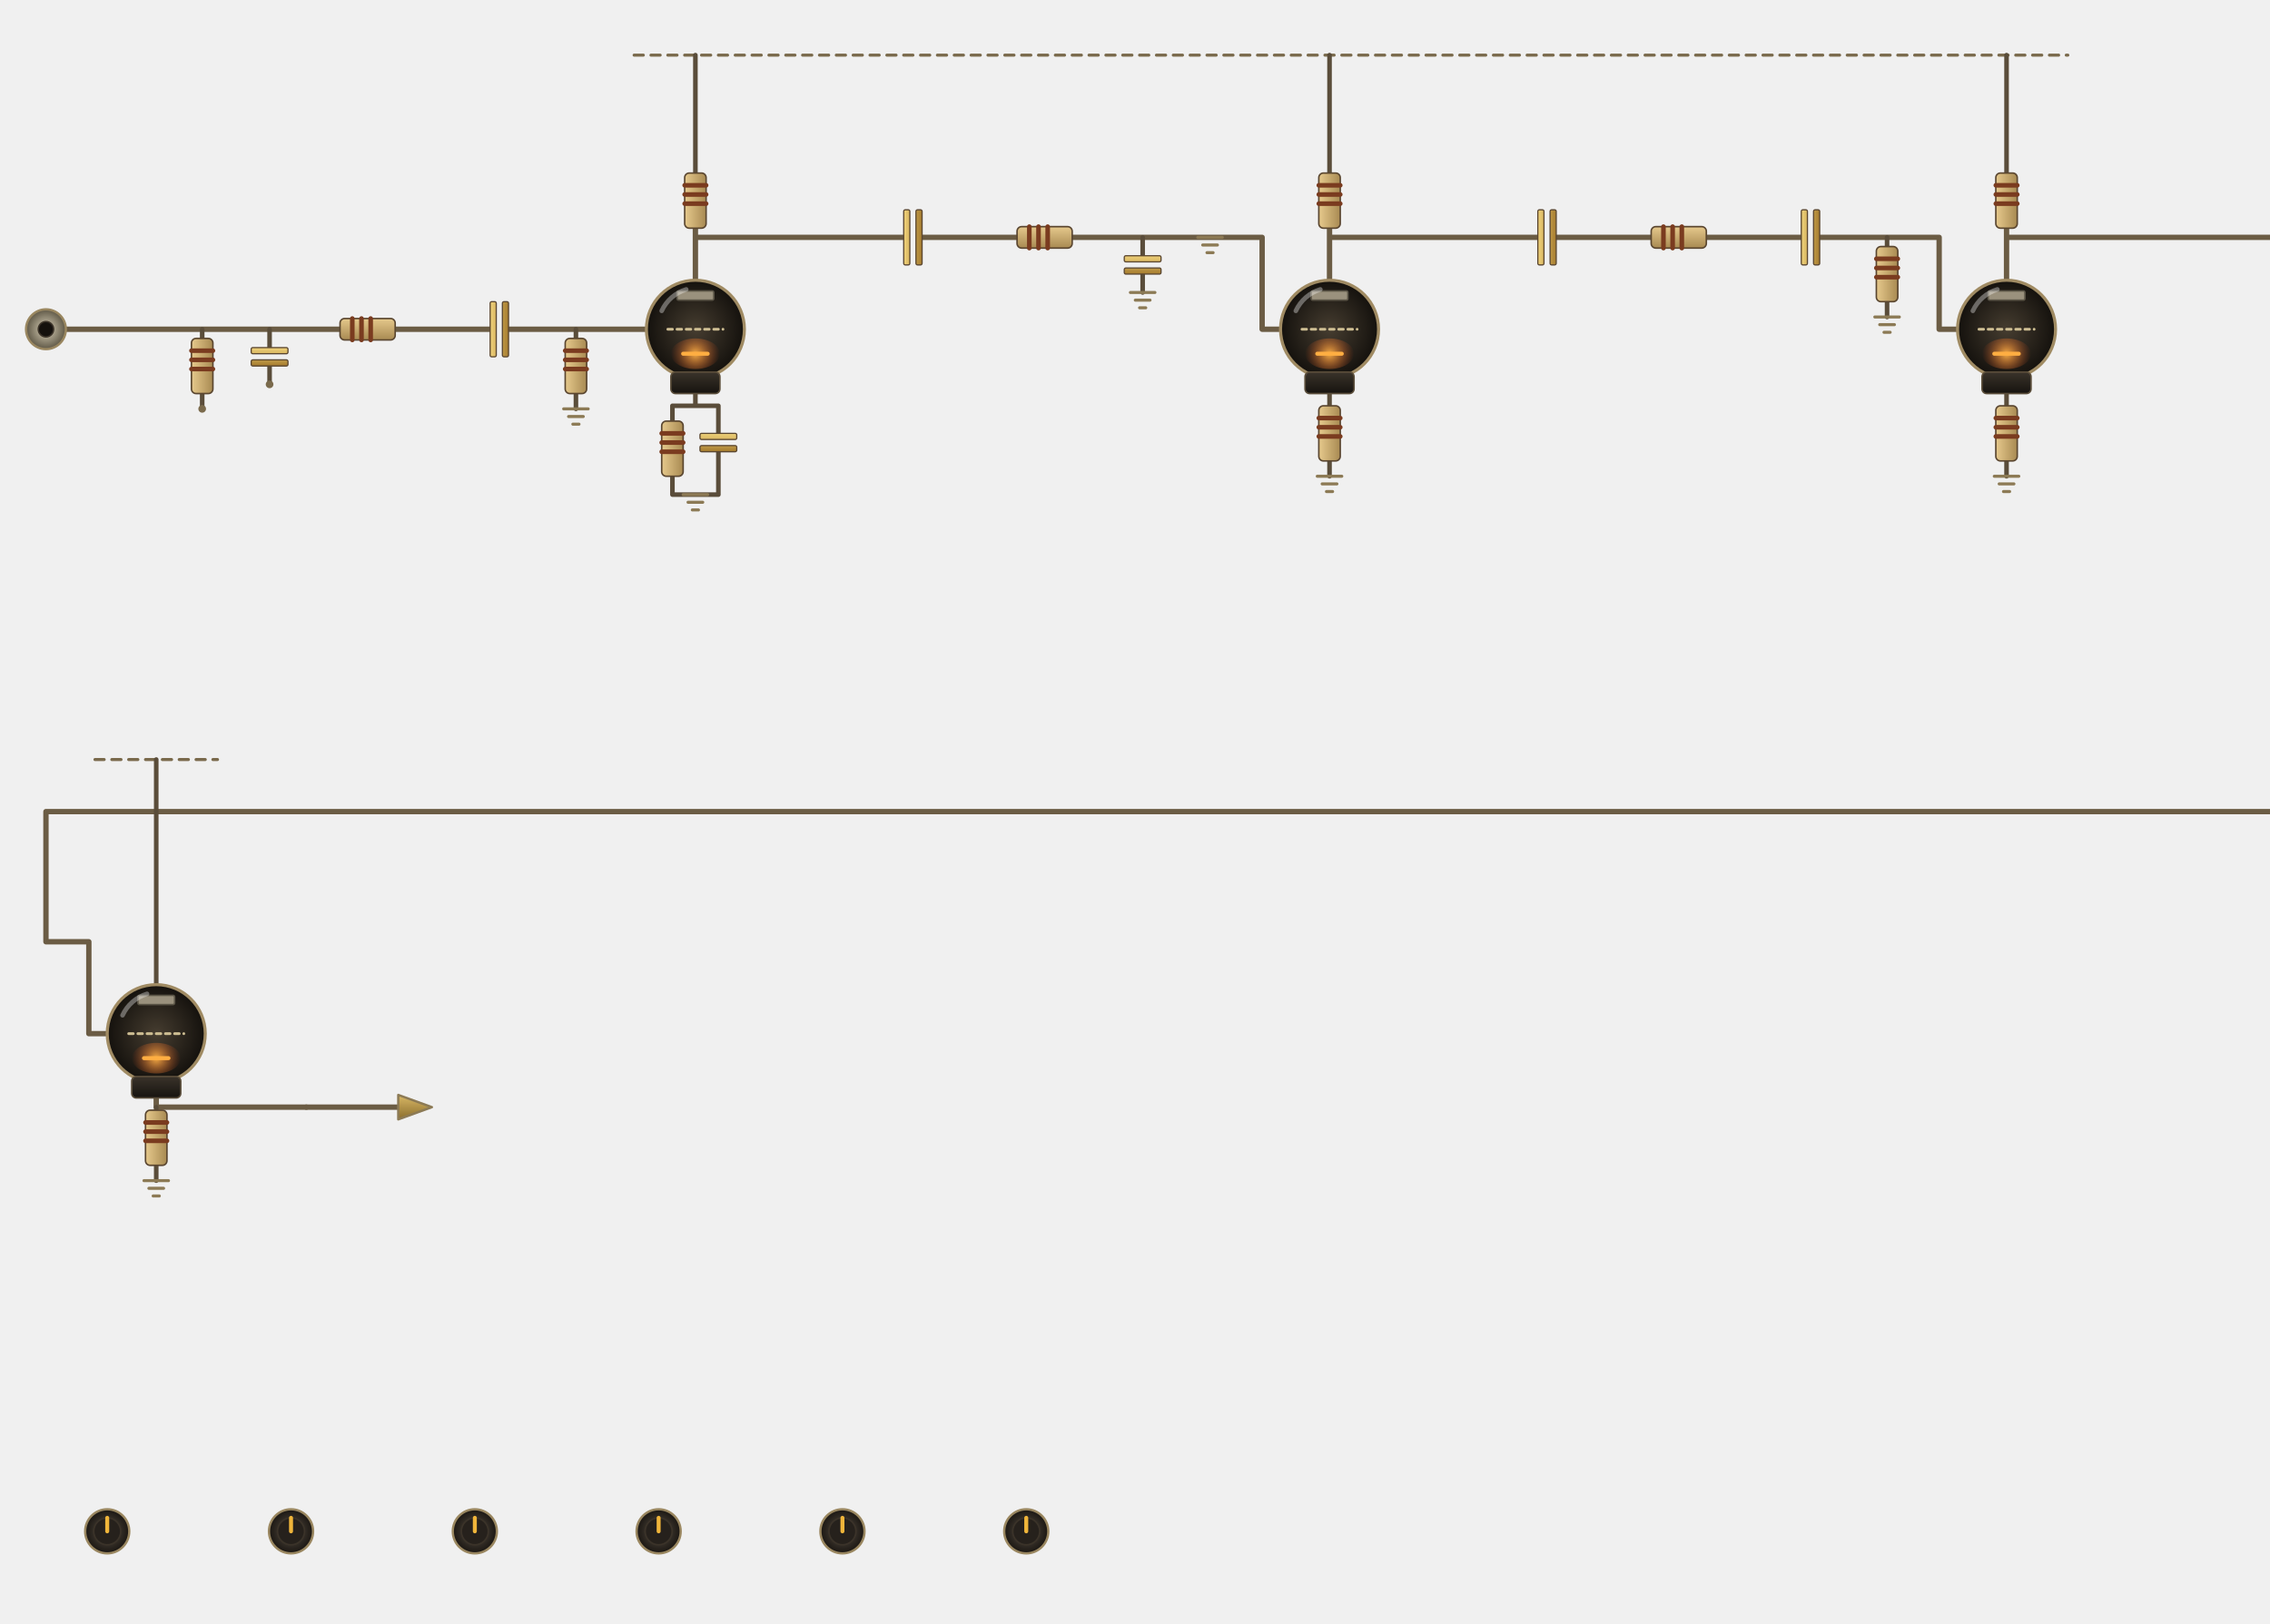
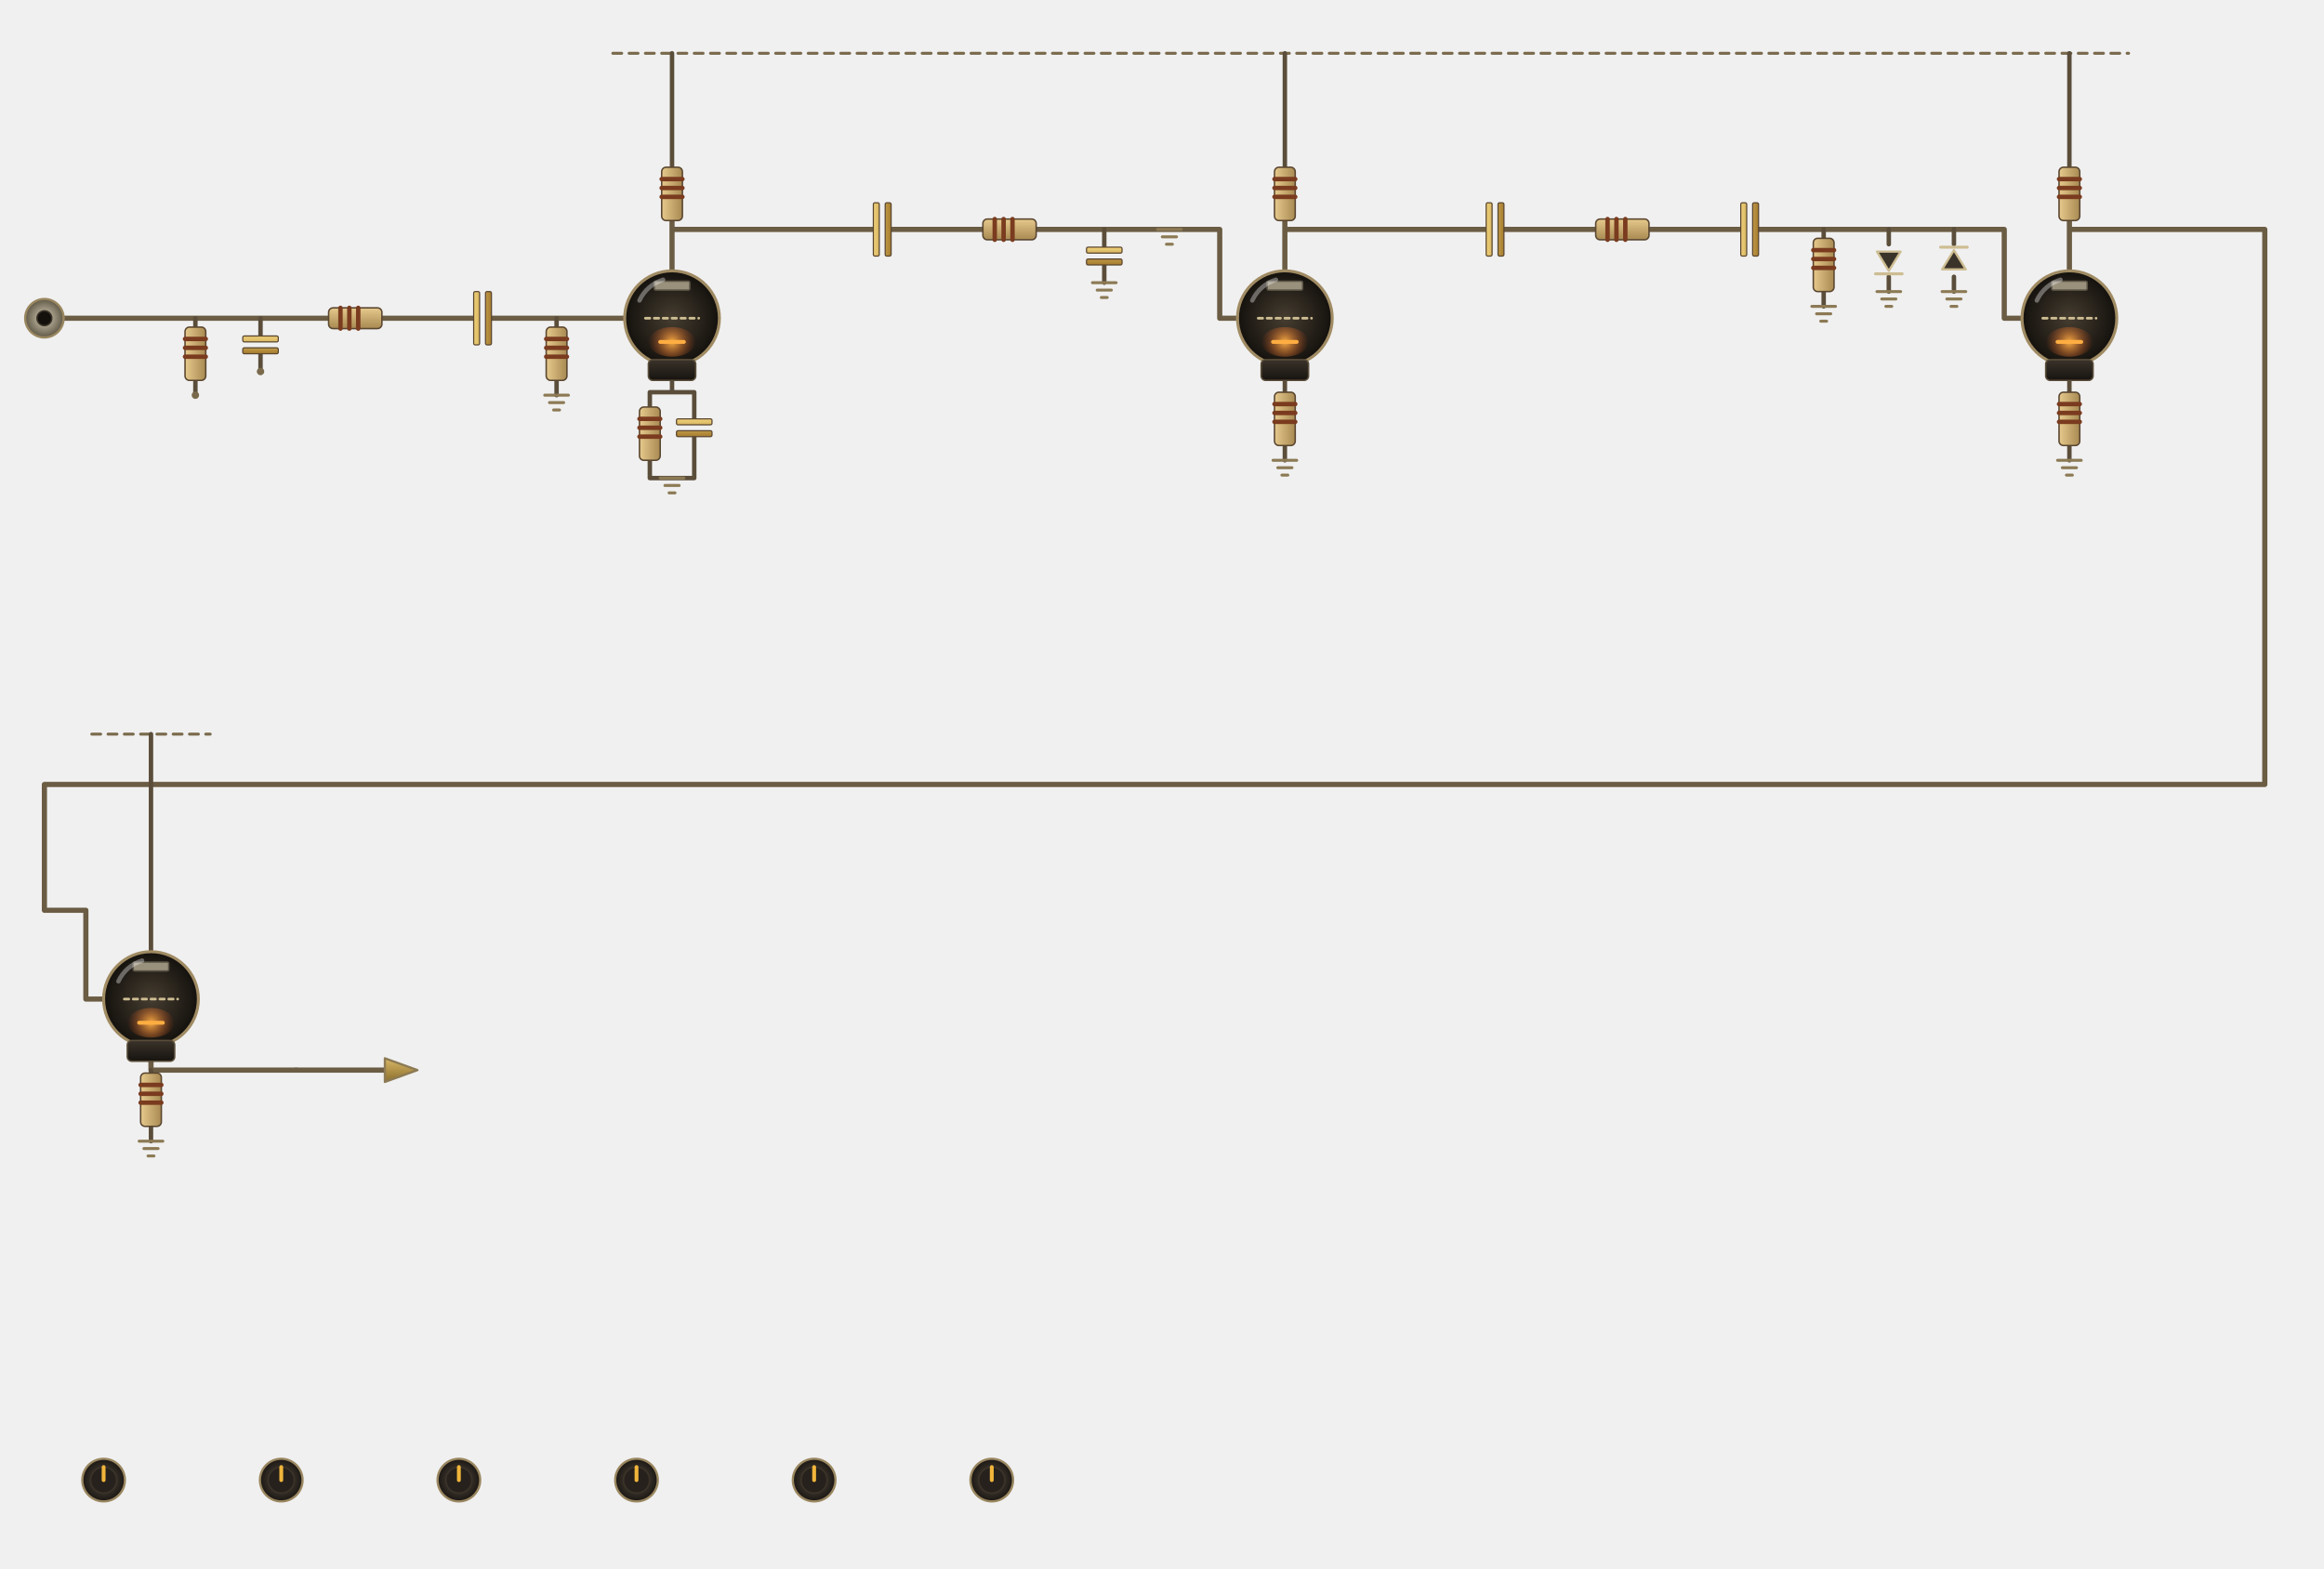
- <svg xmlns="http://www.w3.org/2000/svg" width="1482" height="1060" viewBox="0 0 1482 1060">
+ <svg xmlns="http://www.w3.org/2000/svg" width="1570" height="1060" viewBox="0 0 1570 1060">
  <defs>
    <radialGradient id="g1" cx="30" cy="215" r="13" gradientUnits="userSpaceOnUse">
      <stop offset="0" stop-color="#d9d0b8" />
      <stop offset="1" stop-color="#5f5846" />
    </radialGradient>
    <linearGradient id="g2" x1="125" y1="0" x2="139" y2="0" gradientUnits="userSpaceOnUse">
      <stop offset="0" stop-color="#e6c98c" />
      <stop offset="1" stop-color="#a88a52" />
    </linearGradient>
    <linearGradient id="g3" x1="0" y1="227" x2="0" y2="239" gradientUnits="userSpaceOnUse">
      <stop offset="0" stop-color="#f0d27a" />
      <stop offset="1" stop-color="#a67c2e" />
    </linearGradient>
    <linearGradient id="g4" x1="0" y1="208" x2="0" y2="222" gradientUnits="userSpaceOnUse">
      <stop offset="0" stop-color="#e6c98c" />
      <stop offset="1" stop-color="#a88a52" />
    </linearGradient>
    <linearGradient id="g5" x1="320" y1="0" x2="332" y2="0" gradientUnits="userSpaceOnUse">
      <stop offset="0" stop-color="#f0d27a" />
      <stop offset="1" stop-color="#a67c2e" />
    </linearGradient>
    <linearGradient id="g6" x1="369" y1="0" x2="383" y2="0" gradientUnits="userSpaceOnUse">
      <stop offset="0" stop-color="#e6c98c" />
      <stop offset="1" stop-color="#a88a52" />
    </linearGradient>
    <linearGradient id="g7" x1="590" y1="0" x2="602" y2="0" gradientUnits="userSpaceOnUse">
      <stop offset="0" stop-color="#f0d27a" />
      <stop offset="1" stop-color="#a67c2e" />
    </linearGradient>
    <linearGradient id="g8" x1="0" y1="148" x2="0" y2="162" gradientUnits="userSpaceOnUse">
      <stop offset="0" stop-color="#e6c98c" />
      <stop offset="1" stop-color="#a88a52" />
    </linearGradient>
    <linearGradient id="g9" x1="0" y1="167" x2="0" y2="179" gradientUnits="userSpaceOnUse">
      <stop offset="0" stop-color="#f0d27a" />
      <stop offset="1" stop-color="#a67c2e" />
    </linearGradient>
    <linearGradient id="g10" x1="1004" y1="0" x2="1016" y2="0" gradientUnits="userSpaceOnUse">
      <stop offset="0" stop-color="#f0d27a" />
      <stop offset="1" stop-color="#a67c2e" />
    </linearGradient>
    <linearGradient id="g11" x1="0" y1="148" x2="0" y2="162" gradientUnits="userSpaceOnUse">
      <stop offset="0" stop-color="#e6c98c" />
      <stop offset="1" stop-color="#a88a52" />
    </linearGradient>
    <linearGradient id="g12" x1="1176" y1="0" x2="1188" y2="0" gradientUnits="userSpaceOnUse">
      <stop offset="0" stop-color="#f0d27a" />
      <stop offset="1" stop-color="#a67c2e" />
    </linearGradient>
    <linearGradient id="g13" x1="1225" y1="0" x2="1239" y2="0" gradientUnits="userSpaceOnUse">
      <stop offset="0" stop-color="#e6c98c" />
      <stop offset="1" stop-color="#a88a52" />
    </linearGradient>
-     <linearGradient id="g14" x1="447" y1="0" x2="461" y2="0" gradientUnits="userSpaceOnUse">
-       <stop offset="0" stop-color="#e6c98c" />
-       <stop offset="1" stop-color="#a88a52" />
-     </linearGradient>
-     <radialGradient id="g15" cx="454" cy="215" r="32" gradientUnits="userSpaceOnUse">
-       <stop offset="0" stop-color="#463d30" />
-       <stop offset="1" stop-color="#14110d" />
-     </radialGradient>
-     <radialGradient id="g16" cx="454" cy="231" r="16" gradientUnits="userSpaceOnUse">
-       <stop offset="0" stop-color="#ffb347" stop-opacity="0.95" />
-       <stop offset="1" stop-color="#c1441a" stop-opacity="0" />
-     </radialGradient>
-     <linearGradient id="g17" x1="0" y1="243" x2="0" y2="257" gradientUnits="userSpaceOnUse">
-       <stop offset="0" stop-color="#3a332a" />
-       <stop offset="1" stop-color="#16130f" />
-     </linearGradient>
-     <linearGradient id="g18" x1="432" y1="0" x2="446" y2="0" gradientUnits="userSpaceOnUse">
-       <stop offset="0" stop-color="#e6c98c" />
-       <stop offset="1" stop-color="#a88a52" />
-     </linearGradient>
-     <linearGradient id="g19" x1="0" y1="283" x2="0" y2="295" gradientUnits="userSpaceOnUse">
-       <stop offset="0" stop-color="#f0d27a" />
-       <stop offset="1" stop-color="#a67c2e" />
-     </linearGradient>
-     <linearGradient id="g20" x1="861" y1="0" x2="875" y2="0" gradientUnits="userSpaceOnUse">
-       <stop offset="0" stop-color="#e6c98c" />
-       <stop offset="1" stop-color="#a88a52" />
-     </linearGradient>
-     <radialGradient id="g21" cx="868" cy="215" r="32" gradientUnits="userSpaceOnUse">
-       <stop offset="0" stop-color="#463d30" />
-       <stop offset="1" stop-color="#14110d" />
-     </radialGradient>
-     <radialGradient id="g22" cx="868" cy="231" r="16" gradientUnits="userSpaceOnUse">
-       <stop offset="0" stop-color="#ffb347" stop-opacity="0.95" />
-       <stop offset="1" stop-color="#c1441a" stop-opacity="0" />
-     </radialGradient>
-     <linearGradient id="g23" x1="0" y1="243" x2="0" y2="257" gradientUnits="userSpaceOnUse">
-       <stop offset="0" stop-color="#3a332a" />
-       <stop offset="1" stop-color="#16130f" />
-     </linearGradient>
-     <linearGradient id="g24" x1="861" y1="0" x2="875" y2="0" gradientUnits="userSpaceOnUse">
-       <stop offset="0" stop-color="#e6c98c" />
-       <stop offset="1" stop-color="#a88a52" />
-     </linearGradient>
-     <linearGradient id="g25" x1="1303" y1="0" x2="1317" y2="0" gradientUnits="userSpaceOnUse">
-       <stop offset="0" stop-color="#e6c98c" />
-       <stop offset="1" stop-color="#a88a52" />
-     </linearGradient>
-     <radialGradient id="g26" cx="1310" cy="215" r="32" gradientUnits="userSpaceOnUse">
-       <stop offset="0" stop-color="#463d30" />
-       <stop offset="1" stop-color="#14110d" />
-     </radialGradient>
-     <radialGradient id="g27" cx="1310" cy="231" r="16" gradientUnits="userSpaceOnUse">
-       <stop offset="0" stop-color="#ffb347" stop-opacity="0.95" />
-       <stop offset="1" stop-color="#c1441a" stop-opacity="0" />
-     </radialGradient>
-     <linearGradient id="g28" x1="0" y1="243" x2="0" y2="257" gradientUnits="userSpaceOnUse">
-       <stop offset="0" stop-color="#3a332a" />
-       <stop offset="1" stop-color="#16130f" />
-     </linearGradient>
-     <linearGradient id="g29" x1="1303" y1="0" x2="1317" y2="0" gradientUnits="userSpaceOnUse">
-       <stop offset="0" stop-color="#e6c98c" />
-       <stop offset="1" stop-color="#a88a52" />
-     </linearGradient>
-     <radialGradient id="g30" cx="102" cy="675" r="32" gradientUnits="userSpaceOnUse">
-       <stop offset="0" stop-color="#463d30" />
-       <stop offset="1" stop-color="#14110d" />
-     </radialGradient>
-     <radialGradient id="g31" cx="102" cy="691" r="16" gradientUnits="userSpaceOnUse">
-       <stop offset="0" stop-color="#ffb347" stop-opacity="0.95" />
-       <stop offset="1" stop-color="#c1441a" stop-opacity="0" />
-     </radialGradient>
-     <linearGradient id="g32" x1="0" y1="703" x2="0" y2="717" gradientUnits="userSpaceOnUse">
-       <stop offset="0" stop-color="#3a332a" />
-       <stop offset="1" stop-color="#16130f" />
-     </linearGradient>
-     <linearGradient id="g33" x1="95" y1="0" x2="109" y2="0" gradientUnits="userSpaceOnUse">
-       <stop offset="0" stop-color="#e6c98c" />
-       <stop offset="1" stop-color="#a88a52" />
-     </linearGradient>
-     <radialGradient id="g34" cx="70" cy="1000" r="14.4" gradientUnits="userSpaceOnUse">
-       <stop offset="0" stop-color="#5b5246" />
-       <stop offset="1" stop-color="#1a1612" />
-     </radialGradient>
-     <radialGradient id="g35" cx="190" cy="1000" r="14.4" gradientUnits="userSpaceOnUse">
-       <stop offset="0" stop-color="#5b5246" />
-       <stop offset="1" stop-color="#1a1612" />
-     </radialGradient>
-     <radialGradient id="g36" cx="310" cy="1000" r="14.4" gradientUnits="userSpaceOnUse">
-       <stop offset="0" stop-color="#5b5246" />
-       <stop offset="1" stop-color="#1a1612" />
-     </radialGradient>
-     <radialGradient id="g37" cx="430" cy="1000" r="14.4" gradientUnits="userSpaceOnUse">
-       <stop offset="0" stop-color="#5b5246" />
-       <stop offset="1" stop-color="#1a1612" />
-     </radialGradient>
-     <radialGradient id="g38" cx="550" cy="1000" r="14.4" gradientUnits="userSpaceOnUse">
-       <stop offset="0" stop-color="#5b5246" />
-       <stop offset="1" stop-color="#1a1612" />
-     </radialGradient>
-     <radialGradient id="g39" cx="670" cy="1000" r="14.4" gradientUnits="userSpaceOnUse">
-       <stop offset="0" stop-color="#5b5246" />
-       <stop offset="1" stop-color="#1a1612" />
-     </radialGradient>
-     <linearGradient id="g40" x1="0" y1="715" x2="0" y2="731" gradientUnits="userSpaceOnUse">
+     <linearGradient id="g16" x1="447" y1="0" x2="461" y2="0" gradientUnits="userSpaceOnUse">
+       <stop offset="0" stop-color="#e6c98c" />
+       <stop offset="1" stop-color="#a88a52" />
+     </linearGradient>
+     <radialGradient id="g17" cx="454" cy="215" r="32" gradientUnits="userSpaceOnUse">
+       <stop offset="0" stop-color="#463d30" />
+       <stop offset="1" stop-color="#14110d" />
+     </radialGradient>
+     <radialGradient id="g18" cx="454" cy="231" r="16" gradientUnits="userSpaceOnUse">
+       <stop offset="0" stop-color="#ffb347" stop-opacity="0.95" />
+       <stop offset="1" stop-color="#c1441a" stop-opacity="0" />
+     </radialGradient>
+     <linearGradient id="g19" x1="0" y1="243" x2="0" y2="257" gradientUnits="userSpaceOnUse">
+       <stop offset="0" stop-color="#3a332a" />
+       <stop offset="1" stop-color="#16130f" />
+     </linearGradient>
+     <linearGradient id="g20" x1="432" y1="0" x2="446" y2="0" gradientUnits="userSpaceOnUse">
+       <stop offset="0" stop-color="#e6c98c" />
+       <stop offset="1" stop-color="#a88a52" />
+     </linearGradient>
+     <linearGradient id="g21" x1="0" y1="283" x2="0" y2="295" gradientUnits="userSpaceOnUse">
+       <stop offset="0" stop-color="#f0d27a" />
+       <stop offset="1" stop-color="#a67c2e" />
+     </linearGradient>
+     <linearGradient id="g22" x1="861" y1="0" x2="875" y2="0" gradientUnits="userSpaceOnUse">
+       <stop offset="0" stop-color="#e6c98c" />
+       <stop offset="1" stop-color="#a88a52" />
+     </linearGradient>
+     <radialGradient id="g23" cx="868" cy="215" r="32" gradientUnits="userSpaceOnUse">
+       <stop offset="0" stop-color="#463d30" />
+       <stop offset="1" stop-color="#14110d" />
+     </radialGradient>
+     <radialGradient id="g24" cx="868" cy="231" r="16" gradientUnits="userSpaceOnUse">
+       <stop offset="0" stop-color="#ffb347" stop-opacity="0.95" />
+       <stop offset="1" stop-color="#c1441a" stop-opacity="0" />
+     </radialGradient>
+     <linearGradient id="g25" x1="0" y1="243" x2="0" y2="257" gradientUnits="userSpaceOnUse">
+       <stop offset="0" stop-color="#3a332a" />
+       <stop offset="1" stop-color="#16130f" />
+     </linearGradient>
+     <linearGradient id="g26" x1="861" y1="0" x2="875" y2="0" gradientUnits="userSpaceOnUse">
+       <stop offset="0" stop-color="#e6c98c" />
+       <stop offset="1" stop-color="#a88a52" />
+     </linearGradient>
+     <linearGradient id="g27" x1="1391" y1="0" x2="1405" y2="0" gradientUnits="userSpaceOnUse">
+       <stop offset="0" stop-color="#e6c98c" />
+       <stop offset="1" stop-color="#a88a52" />
+     </linearGradient>
+     <radialGradient id="g28" cx="1398" cy="215" r="32" gradientUnits="userSpaceOnUse">
+       <stop offset="0" stop-color="#463d30" />
+       <stop offset="1" stop-color="#14110d" />
+     </radialGradient>
+     <radialGradient id="g29" cx="1398" cy="231" r="16" gradientUnits="userSpaceOnUse">
+       <stop offset="0" stop-color="#ffb347" stop-opacity="0.95" />
+       <stop offset="1" stop-color="#c1441a" stop-opacity="0" />
+     </radialGradient>
+     <linearGradient id="g30" x1="0" y1="243" x2="0" y2="257" gradientUnits="userSpaceOnUse">
+       <stop offset="0" stop-color="#3a332a" />
+       <stop offset="1" stop-color="#16130f" />
+     </linearGradient>
+     <linearGradient id="g31" x1="1391" y1="0" x2="1405" y2="0" gradientUnits="userSpaceOnUse">
+       <stop offset="0" stop-color="#e6c98c" />
+       <stop offset="1" stop-color="#a88a52" />
+     </linearGradient>
+     <radialGradient id="g32" cx="102" cy="675" r="32" gradientUnits="userSpaceOnUse">
+       <stop offset="0" stop-color="#463d30" />
+       <stop offset="1" stop-color="#14110d" />
+     </radialGradient>
+     <radialGradient id="g33" cx="102" cy="691" r="16" gradientUnits="userSpaceOnUse">
+       <stop offset="0" stop-color="#ffb347" stop-opacity="0.95" />
+       <stop offset="1" stop-color="#c1441a" stop-opacity="0" />
+     </radialGradient>
+     <linearGradient id="g34" x1="0" y1="703" x2="0" y2="717" gradientUnits="userSpaceOnUse">
+       <stop offset="0" stop-color="#3a332a" />
+       <stop offset="1" stop-color="#16130f" />
+     </linearGradient>
+     <linearGradient id="g35" x1="95" y1="0" x2="109" y2="0" gradientUnits="userSpaceOnUse">
+       <stop offset="0" stop-color="#e6c98c" />
+       <stop offset="1" stop-color="#a88a52" />
+     </linearGradient>
+     <radialGradient id="g36" cx="70" cy="1000" r="14.4" gradientUnits="userSpaceOnUse">
+       <stop offset="0" stop-color="#5b5246" />
+       <stop offset="1" stop-color="#1a1612" />
+     </radialGradient>
+     <radialGradient id="g37" cx="190" cy="1000" r="14.4" gradientUnits="userSpaceOnUse">
+       <stop offset="0" stop-color="#5b5246" />
+       <stop offset="1" stop-color="#1a1612" />
+     </radialGradient>
+     <radialGradient id="g38" cx="310" cy="1000" r="14.4" gradientUnits="userSpaceOnUse">
+       <stop offset="0" stop-color="#5b5246" />
+       <stop offset="1" stop-color="#1a1612" />
+     </radialGradient>
+     <radialGradient id="g39" cx="430" cy="1000" r="14.4" gradientUnits="userSpaceOnUse">
+       <stop offset="0" stop-color="#5b5246" />
+       <stop offset="1" stop-color="#1a1612" />
+     </radialGradient>
+     <radialGradient id="g40" cx="550" cy="1000" r="14.4" gradientUnits="userSpaceOnUse">
+       <stop offset="0" stop-color="#5b5246" />
+       <stop offset="1" stop-color="#1a1612" />
+     </radialGradient>
+     <radialGradient id="g41" cx="670" cy="1000" r="14.4" gradientUnits="userSpaceOnUse">
+       <stop offset="0" stop-color="#5b5246" />
+       <stop offset="1" stop-color="#1a1612" />
+     </radialGradient>
+     <linearGradient id="g42" x1="0" y1="715" x2="0" y2="731" gradientUnits="userSpaceOnUse">
      <stop offset="0" stop-color="#d9b866" />
      <stop offset="1" stop-color="#8a6d2c" />
    </linearGradient>
  </defs>
-   <path id="rail0" d="M414,36 H1350" fill="none" stroke="#7a6a4c" stroke-width="2" stroke-linecap="round" stroke-linejoin="round" stroke-dasharray="6 5" />
+   <path id="rail0" d="M414,36 H1438" fill="none" stroke="#7a6a4c" stroke-width="2" stroke-linecap="round" stroke-linejoin="round" stroke-dasharray="6 5" />
  <path id="rail1" d="M62,496 H142" fill="none" stroke="#7a6a4c" stroke-width="2" stroke-linecap="round" stroke-linejoin="round" stroke-dasharray="6 5" />
  <path id="wire_INPUT" d="M43,215 H110 M110,215 H198 M198,215 H222 M258,215 H282 M282,215 H298 M298,215 H320 M332,215 H354 M354,215 H398 M398,215 H422" fill="none" stroke="#6b5c44" stroke-width="3.5" stroke-linecap="round" stroke-linejoin="round" />
-   <path id="wire_V1" d="M454,155 H552 M552,155 H568 M568,155 H590 M602,155 H624 M624,155 H640 M640,155 H664 M700,155 H724 M724,155 H812 M812,155 H824 V215 H836 M868,155 H966 M966,155 H982 M982,155 H1004 M1016,155 H1038 M1038,155 H1054 M1054,155 H1078 M1114,155 H1138 M1138,155 H1154 M1154,155 H1176 M1188,155 H1210 M1210,155 H1254 M1254,155 H1266 V215 H1278 M454,149 V183 M868,149 V183" fill="none" stroke="#6b5c44" stroke-width="3.5" stroke-linecap="round" stroke-linejoin="round" />
-   <path id="wire_V2" d="M1310,155 H1530 V530 H30 V615 H46 M46,615 H58 V675 H70 M102,723 H200 M1310,149 V183 M102,717 V723" fill="none" stroke="#6b5c44" stroke-width="3.5" stroke-linecap="round" stroke-linejoin="round" />
+   <path id="wire_V1" d="M454,155 H552 M552,155 H568 M568,155 H590 M602,155 H624 M624,155 H640 M640,155 H664 M700,155 H724 M724,155 H812 M812,155 H824 V215 H836 M868,155 H966 M966,155 H982 M982,155 H1004 M1016,155 H1038 M1038,155 H1054 M1054,155 H1078 M1114,155 H1138 M1138,155 H1154 M1154,155 H1176 M1188,155 H1210 M1210,155 H1342 M1342,155 H1354 V215 H1366 M454,149 V183 M868,149 V183" fill="none" stroke="#6b5c44" stroke-width="3.5" stroke-linecap="round" stroke-linejoin="round" />
+   <path id="wire_V2" d="M1398,155 H1530 V530 H30 V615 H46 M46,615 H58 V675 H70 M102,723 H200 M1398,149 V183 M102,717 V723" fill="none" stroke="#6b5c44" stroke-width="3.5" stroke-linecap="round" stroke-linejoin="round" />
  <path id="wire_OUT" d="M200,723 H260" fill="none" stroke="#6b5c44" stroke-width="3.5" stroke-linecap="round" stroke-linejoin="round" />
-   <path id="wire_static" d="M132,215 V221 M132,257 V267 M176,215 V227 M176,239 V251 M376,215 V221 M376,257 V267 M746,155 V167 M746,179 V191 M1232,155 V161 M1232,197 V207 M454,36 V113 M454,257 V265 M439,265 H469 M439,265 V275 M469,265 V283 M439,311 V323 H469 M469,295 V323 M868,36 V113 M868,257 V265 M868,301 V311 M1310,36 V113 M1310,257 V265 M1310,301 V311 M102,496 V643 M102,723 V725 M102,761 V771" fill="none" stroke="#5a4d3a" stroke-width="3" stroke-linecap="round" stroke-linejoin="round" />
+   <path id="wire_static" d="M132,215 V221 M132,257 V267 M176,215 V227 M176,239 V251 M376,215 V221 M376,257 V267 M746,155 V167 M746,179 V191 M1232,155 V161 M1232,197 V207 M1276,155 V165 M1276,187 V197 M1320,155 V165 M1320,187 V197 M454,36 V113 M454,257 V265 M439,265 H469 M439,265 V275 M469,265 V283 M439,311 V323 H469 M469,295 V323 M868,36 V113 M868,257 V265 M868,301 V311 M1398,36 V113 M1398,257 V265 M1398,301 V311 M102,496 V643 M102,723 V725 M102,761 V771" fill="none" stroke="#5a4d3a" stroke-width="3" stroke-linecap="round" stroke-linejoin="round" />
  <path id="ground_376_267" d="M368,267 H384 M371.2,272 H380.8 M374,277 H378" fill="none" stroke="#8c7a55" stroke-width="2" stroke-linecap="round" stroke-linejoin="round" />
  <path id="ground_746_191" d="M738,191 H754 M741.2,196 H750.8 M744,201 H748" fill="none" stroke="#8c7a55" stroke-width="2" stroke-linecap="round" stroke-linejoin="round" />
  <path id="ground_790_155" d="M782,155 H798 M785.2,160 H794.8 M788,165 H792" fill="none" stroke="#8c7a55" stroke-width="2" stroke-linecap="round" stroke-linejoin="round" />
  <path id="ground_1232_207" d="M1224,207 H1240 M1227.2,212 H1236.8 M1230,217 H1234" fill="none" stroke="#8c7a55" stroke-width="2" stroke-linecap="round" stroke-linejoin="round" />
+   <path id="ground_1276_197" d="M1268,197 H1284 M1271.2,202 H1280.8 M1274,207 H1278" fill="none" stroke="#8c7a55" stroke-width="2" stroke-linecap="round" stroke-linejoin="round" />
+   <path id="ground_1320_197" d="M1312,197 H1328 M1315.2,202 H1324.8 M1318,207 H1322" fill="none" stroke="#8c7a55" stroke-width="2" stroke-linecap="round" stroke-linejoin="round" />
  <path id="ground_454_323" d="M446,323 H462 M449.2,328 H458.8 M452,333 H456" fill="none" stroke="#8c7a55" stroke-width="2" stroke-linecap="round" stroke-linejoin="round" />
  <path id="ground_868_311" d="M860,311 H876 M863.2,316 H872.8 M866,321 H870" fill="none" stroke="#8c7a55" stroke-width="2" stroke-linecap="round" stroke-linejoin="round" />
-   <path id="ground_1310_311" d="M1302,311 H1318 M1305.2,316 H1314.8 M1308,321 H1312" fill="none" stroke="#8c7a55" stroke-width="2" stroke-linecap="round" stroke-linejoin="round" />
+   <path id="ground_1398_311" d="M1390,311 H1406 M1393.2,316 H1402.8 M1396,321 H1400" fill="none" stroke="#8c7a55" stroke-width="2" stroke-linecap="round" stroke-linejoin="round" />
  <path id="ground_102_771" d="M94,771 H110 M97.2,776 H106.8 M100,781 H104" fill="none" stroke="#8c7a55" stroke-width="2" stroke-linecap="round" stroke-linejoin="round" />
  <ellipse id="jack_in" cx="30" cy="215" rx="13" ry="13" fill="url(#g1)" stroke="#9a8760" stroke-width="1.5" />
  <ellipse id="jack_hole" cx="30" cy="215" rx="5" ry="5" fill="#14110d" stroke="#3b3329" stroke-width="1" />
  <rect id="RSRC" x="125" y="221" width="14" height="36" rx="3" fill="url(#g2)" stroke="#5a4630" stroke-width="1" />
  <path id="RSRC_bands" d="M125,229 H139 M125,235 H139 M125,241 H139" fill="none" stroke="#7a3b1f" stroke-width="3" stroke-linecap="round" stroke-linejoin="round" />
  <ellipse id="valL_1_7k" cx="143" cy="239" rx="1" ry="1" fill="none" stroke="none" />
  <ellipse id="open_132_267" cx="132" cy="267" rx="2.5" ry="2.5" fill="#7a6a4c" stroke="none" stroke-width="1" />
  <rect id="CPUa" x="164" y="227" width="24" height="4" rx="1" fill="url(#g3)" stroke="#5a4630" stroke-width="0.8" />
  <rect id="CPUb" x="164" y="235" width="24" height="4" rx="1" fill="url(#g3)" stroke="#5a4630" stroke-width="0.8" />
  <ellipse id="valL_2_110p" cx="191" cy="233" rx="1" ry="1" fill="none" stroke="none" />
  <ellipse id="open_176_251" cx="176" cy="251" rx="2.5" ry="2.5" fill="#7a6a4c" stroke="none" stroke-width="1" />
  <rect id="R1" x="222" y="208" width="36" height="14" rx="3" fill="url(#g4)" stroke="#5a4630" stroke-width="1" />
  <path id="R1_bands" d="M230,208 V222 M236,208 V222 M242,208 V222" fill="none" stroke="#7a3b1f" stroke-width="3" stroke-linecap="round" stroke-linejoin="round" />
  <ellipse id="valC_3_10k" cx="240" cy="201" rx="1" ry="1" fill="none" stroke="none" />
  <rect id="C2a" x="320" y="197" width="4" height="36" rx="1" fill="url(#g5)" stroke="#5a4630" stroke-width="0.8" />
  <rect id="C2b" x="328" y="197" width="4" height="36" rx="1" fill="url(#g5)" stroke="#5a4630" stroke-width="0.8" />
  <ellipse id="valC_4_22n" cx="326" cy="189" rx="1" ry="1" fill="none" stroke="none" />
  <rect id="R2" x="369" y="221" width="14" height="36" rx="3" fill="url(#g6)" stroke="#5a4630" stroke-width="1" />
  <path id="R2_bands" d="M369,229 H383 M369,235 H383 M369,241 H383" fill="none" stroke="#7a3b1f" stroke-width="3" stroke-linecap="round" stroke-linejoin="round" />
  <ellipse id="valL_5_1M" cx="387" cy="239" rx="1" ry="1" fill="none" stroke="none" />
  <rect id="C4a" x="590" y="137" width="4" height="36" rx="1" fill="url(#g7)" stroke="#5a4630" stroke-width="0.8" />
  <rect id="C4b" x="598" y="137" width="4" height="36" rx="1" fill="url(#g7)" stroke="#5a4630" stroke-width="0.8" />
  <ellipse id="valC_6_10n" cx="596" cy="129" rx="1" ry="1" fill="none" stroke="none" />
  <rect id="R13" x="664" y="148" width="36" height="14" rx="3" fill="url(#g8)" stroke="#5a4630" stroke-width="1" />
  <path id="R13_bands" d="M672,148 V162 M678,148 V162 M684,148 V162" fill="none" stroke="#7a3b1f" stroke-width="3" stroke-linecap="round" stroke-linejoin="round" />
  <ellipse id="valC_7_100k" cx="682" cy="141" rx="1" ry="1" fill="none" stroke="none" />
  <rect id="C14a" x="734" y="167" width="24" height="4" rx="1" fill="url(#g9)" stroke="#5a4630" stroke-width="0.8" />
  <rect id="C14b" x="734" y="175" width="24" height="4" rx="1" fill="url(#g9)" stroke="#5a4630" stroke-width="0.8" />
  <ellipse id="valL_8_220p" cx="761" cy="173" rx="1" ry="1" fill="none" stroke="none" />
  <rect id="C5a" x="1004" y="137" width="4" height="36" rx="1" fill="url(#g10)" stroke="#5a4630" stroke-width="0.8" />
  <rect id="C5b" x="1012" y="137" width="4" height="36" rx="1" fill="url(#g10)" stroke="#5a4630" stroke-width="0.8" />
  <ellipse id="valC_9_22n" cx="1010" cy="129" rx="1" ry="1" fill="none" stroke="none" />
  <rect id="R15" x="1078" y="148" width="36" height="14" rx="3" fill="url(#g11)" stroke="#5a4630" stroke-width="1" />
  <path id="R15_bands" d="M1086,148 V162 M1092,148 V162 M1098,148 V162" fill="none" stroke="#7a3b1f" stroke-width="3" stroke-linecap="round" stroke-linejoin="round" />
  <ellipse id="valC_10_27k" cx="1096" cy="141" rx="1" ry="1" fill="none" stroke="none" />
  <rect id="C18a" x="1176" y="137" width="4" height="36" rx="1" fill="url(#g12)" stroke="#5a4630" stroke-width="0.8" />
  <rect id="C18b" x="1184" y="137" width="4" height="36" rx="1" fill="url(#g12)" stroke="#5a4630" stroke-width="0.8" />
  <ellipse id="valC_11_220p" cx="1182" cy="129" rx="1" ry="1" fill="none" stroke="none" />
  <rect id="R14" x="1225" y="161" width="14" height="36" rx="3" fill="url(#g13)" stroke="#5a4630" stroke-width="1" />
  <path id="R14_bands" d="M1225,169 H1239 M1225,175 H1239 M1225,181 H1239" fill="none" stroke="#7a3b1f" stroke-width="3" stroke-linecap="round" stroke-linejoin="round" />
  <ellipse id="valL_12_22k" cx="1243" cy="179" rx="1" ry="1" fill="none" stroke="none" />
-   <rect id="rp0" x="447" y="113" width="14" height="36" rx="3" fill="url(#g14)" stroke="#5a4630" stroke-width="1" />
+   <path id="diode_V1_14" d="M1268,170 H1284 L1276,183 Z" fill="#3a332a" stroke="#cdbd92" stroke-width="1.5" stroke-linecap="round" stroke-linejoin="round" />
+   <path id="diode_bar_14" d="M1267,185 H1285" fill="none" stroke="#cdbd92" stroke-width="2" stroke-linecap="round" stroke-linejoin="round" />
+   <path id="diode_V1_15" d="M1312,182 H1328 L1320,169 Z" fill="#3a332a" stroke="#cdbd92" stroke-width="1.5" stroke-linecap="round" stroke-linejoin="round" />
+   <path id="diode_bar_15" d="M1311,167 H1329" fill="none" stroke="#cdbd92" stroke-width="2" stroke-linecap="round" stroke-linejoin="round" />
+   <rect id="rp0" x="447" y="113" width="14" height="36" rx="3" fill="url(#g16)" stroke="#5a4630" stroke-width="1" />
  <path id="rp0_bands" d="M447,121 H461 M447,127 H461 M447,133 H461" fill="none" stroke="#7a3b1f" stroke-width="3" stroke-linecap="round" stroke-linejoin="round" />
  <ellipse id="valL_13_100k" cx="465" cy="131" rx="1" ry="1" fill="none" stroke="none" />
-   <ellipse id="tube_V1A-12AX7" cx="454" cy="215" rx="32" ry="32" fill="url(#g15)" stroke="#a08b63" stroke-width="2" />
+   <ellipse id="tube_V1A-12AX7" cx="454" cy="215" rx="32" ry="32" fill="url(#g17)" stroke="#a08b63" stroke-width="2" />
  <rect id="plate_V1A" x="442" y="190" width="24" height="6" rx="1" fill="#9a917d" stroke="#5a5446" stroke-width="1" />
  <path id="grid_V1A" d="M436,215 H472" fill="none" stroke="#cdbd92" stroke-width="1.8" stroke-linecap="round" stroke-linejoin="round" stroke-dasharray="3 3" />
-   <ellipse id="glow_V1" cx="454" cy="231" rx="16" ry="10" fill="url(#g16)" stroke="none" stroke-width="1" />
+   <ellipse id="glow_V1" cx="454" cy="231" rx="16" ry="10" fill="url(#g18)" stroke="none" stroke-width="1" />
  <path id="filament_V1A" d="M446,231 H462" fill="none" stroke="#ffae42" stroke-width="2.6" stroke-linecap="round" stroke-linejoin="round" />
  <path id="shine_V1A" d="M432,203 A26,26 0 0 1 448,189" fill="none" stroke="#ffffff" stroke-width="3" stroke-linecap="round" stroke-linejoin="round" opacity="0.35" />
-   <rect id="base_V1A" x="438" y="243" width="32" height="14" rx="3" fill="url(#g17)" stroke="#5a4d3a" stroke-width="1" />
-   <rect id="rk0" x="432" y="275" width="14" height="36" rx="3" fill="url(#g18)" stroke="#5a4630" stroke-width="1" />
+   <rect id="base_V1A" x="438" y="243" width="32" height="14" rx="3" fill="url(#g19)" stroke="#5a4d3a" stroke-width="1" />
+   <rect id="rk0" x="432" y="275" width="14" height="36" rx="3" fill="url(#g20)" stroke="#5a4630" stroke-width="1" />
  <path id="rk0_bands" d="M432,283 H446 M432,289 H446 M432,295 H446" fill="none" stroke="#7a3b1f" stroke-width="3" stroke-linecap="round" stroke-linejoin="round" />
  <ellipse id="valL_14_2k7" cx="450" cy="293" rx="1" ry="1" fill="none" stroke="none" />
-   <rect id="ck0a" x="457" y="283" width="24" height="4" rx="1" fill="url(#g19)" stroke="#5a4630" stroke-width="0.8" />
-   <rect id="ck0b" x="457" y="291" width="24" height="4" rx="1" fill="url(#g19)" stroke="#5a4630" stroke-width="0.8" />
+   <rect id="ck0a" x="457" y="283" width="24" height="4" rx="1" fill="url(#g21)" stroke="#5a4630" stroke-width="0.8" />
+   <rect id="ck0b" x="457" y="291" width="24" height="4" rx="1" fill="url(#g21)" stroke="#5a4630" stroke-width="0.8" />
  <ellipse id="valL_15_0.68u" cx="484" cy="289" rx="1" ry="1" fill="none" stroke="none" />
-   <rect id="rp1" x="861" y="113" width="14" height="36" rx="3" fill="url(#g20)" stroke="#5a4630" stroke-width="1" />
+   <rect id="rp1" x="861" y="113" width="14" height="36" rx="3" fill="url(#g22)" stroke="#5a4630" stroke-width="1" />
  <path id="rp1_bands" d="M861,121 H875 M861,127 H875 M861,133 H875" fill="none" stroke="#7a3b1f" stroke-width="3" stroke-linecap="round" stroke-linejoin="round" />
  <ellipse id="valL_16_220k" cx="879" cy="131" rx="1" ry="1" fill="none" stroke="none" />
-   <ellipse id="tube_V1B-12AX7" cx="868" cy="215" rx="32" ry="32" fill="url(#g21)" stroke="#a08b63" stroke-width="2" />
+   <ellipse id="tube_V1B-12AX7" cx="868" cy="215" rx="32" ry="32" fill="url(#g23)" stroke="#a08b63" stroke-width="2" />
  <rect id="plate_V1B" x="856" y="190" width="24" height="6" rx="1" fill="#9a917d" stroke="#5a5446" stroke-width="1" />
  <path id="grid_V1B" d="M850,215 H886" fill="none" stroke="#cdbd92" stroke-width="1.8" stroke-linecap="round" stroke-linejoin="round" stroke-dasharray="3 3" />
-   <ellipse id="glow_V1" cx="868" cy="231" rx="16" ry="10" fill="url(#g22)" stroke="none" stroke-width="1" />
+   <ellipse id="glow_V1" cx="868" cy="231" rx="16" ry="10" fill="url(#g24)" stroke="none" stroke-width="1" />
  <path id="filament_V1B" d="M860,231 H876" fill="none" stroke="#ffae42" stroke-width="2.6" stroke-linecap="round" stroke-linejoin="round" />
  <path id="shine_V1B" d="M846,203 A26,26 0 0 1 862,189" fill="none" stroke="#ffffff" stroke-width="3" stroke-linecap="round" stroke-linejoin="round" opacity="0.35" />
-   <rect id="base_V1B" x="852" y="243" width="32" height="14" rx="3" fill="url(#g23)" stroke="#5a4d3a" stroke-width="1" />
-   <rect id="rk1" x="861" y="265" width="14" height="36" rx="3" fill="url(#g24)" stroke="#5a4630" stroke-width="1" />
+   <rect id="base_V1B" x="852" y="243" width="32" height="14" rx="3" fill="url(#g25)" stroke="#5a4d3a" stroke-width="1" />
+   <rect id="rk1" x="861" y="265" width="14" height="36" rx="3" fill="url(#g26)" stroke="#5a4630" stroke-width="1" />
  <path id="rk1_bands" d="M861,273 H875 M861,279 H875 M861,285 H875" fill="none" stroke="#7a3b1f" stroke-width="3" stroke-linecap="round" stroke-linejoin="round" />
  <ellipse id="valL_17_3k3" cx="879" cy="283" rx="1" ry="1" fill="none" stroke="none" />
-   <rect id="rp2" x="1303" y="113" width="14" height="36" rx="3" fill="url(#g25)" stroke="#5a4630" stroke-width="1" />
-   <path id="rp2_bands" d="M1303,121 H1317 M1303,127 H1317 M1303,133 H1317" fill="none" stroke="#7a3b1f" stroke-width="3" stroke-linecap="round" stroke-linejoin="round" />
-   <ellipse id="valL_18_150k" cx="1321" cy="131" rx="1" ry="1" fill="none" stroke="none" />
-   <ellipse id="tube_V2A-12AX7" cx="1310" cy="215" rx="32" ry="32" fill="url(#g26)" stroke="#a08b63" stroke-width="2" />
-   <rect id="plate_V2A" x="1298" y="190" width="24" height="6" rx="1" fill="#9a917d" stroke="#5a5446" stroke-width="1" />
-   <path id="grid_V2A" d="M1292,215 H1328" fill="none" stroke="#cdbd92" stroke-width="1.8" stroke-linecap="round" stroke-linejoin="round" stroke-dasharray="3 3" />
-   <ellipse id="glow_V2" cx="1310" cy="231" rx="16" ry="10" fill="url(#g27)" stroke="none" stroke-width="1" />
-   <path id="filament_V2A" d="M1302,231 H1318" fill="none" stroke="#ffae42" stroke-width="2.6" stroke-linecap="round" stroke-linejoin="round" />
-   <path id="shine_V2A" d="M1288,203 A26,26 0 0 1 1304,189" fill="none" stroke="#ffffff" stroke-width="3" stroke-linecap="round" stroke-linejoin="round" opacity="0.35" />
-   <rect id="base_V2A" x="1294" y="243" width="32" height="14" rx="3" fill="url(#g28)" stroke="#5a4d3a" stroke-width="1" />
-   <rect id="rk2" x="1303" y="265" width="14" height="36" rx="3" fill="url(#g29)" stroke="#5a4630" stroke-width="1" />
-   <path id="rk2_bands" d="M1303,273 H1317 M1303,279 H1317 M1303,285 H1317" fill="none" stroke="#7a3b1f" stroke-width="3" stroke-linecap="round" stroke-linejoin="round" />
-   <ellipse id="valL_19_1k5" cx="1321" cy="283" rx="1" ry="1" fill="none" stroke="none" />
-   <ellipse id="tube_V2B-12AX7" cx="102" cy="675" rx="32" ry="32" fill="url(#g30)" stroke="#a08b63" stroke-width="2" />
+   <rect id="rp2" x="1391" y="113" width="14" height="36" rx="3" fill="url(#g27)" stroke="#5a4630" stroke-width="1" />
+   <path id="rp2_bands" d="M1391,121 H1405 M1391,127 H1405 M1391,133 H1405" fill="none" stroke="#7a3b1f" stroke-width="3" stroke-linecap="round" stroke-linejoin="round" />
+   <ellipse id="valL_18_150k" cx="1409" cy="131" rx="1" ry="1" fill="none" stroke="none" />
+   <ellipse id="tube_V2A-12AX7" cx="1398" cy="215" rx="32" ry="32" fill="url(#g28)" stroke="#a08b63" stroke-width="2" />
+   <rect id="plate_V2A" x="1386" y="190" width="24" height="6" rx="1" fill="#9a917d" stroke="#5a5446" stroke-width="1" />
+   <path id="grid_V2A" d="M1380,215 H1416" fill="none" stroke="#cdbd92" stroke-width="1.8" stroke-linecap="round" stroke-linejoin="round" stroke-dasharray="3 3" />
+   <ellipse id="glow_V2" cx="1398" cy="231" rx="16" ry="10" fill="url(#g29)" stroke="none" stroke-width="1" />
+   <path id="filament_V2A" d="M1390,231 H1406" fill="none" stroke="#ffae42" stroke-width="2.6" stroke-linecap="round" stroke-linejoin="round" />
+   <path id="shine_V2A" d="M1376,203 A26,26 0 0 1 1392,189" fill="none" stroke="#ffffff" stroke-width="3" stroke-linecap="round" stroke-linejoin="round" opacity="0.35" />
+   <rect id="base_V2A" x="1382" y="243" width="32" height="14" rx="3" fill="url(#g30)" stroke="#5a4d3a" stroke-width="1" />
+   <rect id="rk2" x="1391" y="265" width="14" height="36" rx="3" fill="url(#g31)" stroke="#5a4630" stroke-width="1" />
+   <path id="rk2_bands" d="M1391,273 H1405 M1391,279 H1405 M1391,285 H1405" fill="none" stroke="#7a3b1f" stroke-width="3" stroke-linecap="round" stroke-linejoin="round" />
+   <ellipse id="valL_19_1k5" cx="1409" cy="283" rx="1" ry="1" fill="none" stroke="none" />
+   <ellipse id="tube_V2B-12AX7" cx="102" cy="675" rx="32" ry="32" fill="url(#g32)" stroke="#a08b63" stroke-width="2" />
  <rect id="plate_V2B" x="90" y="650" width="24" height="6" rx="1" fill="#9a917d" stroke="#5a5446" stroke-width="1" />
  <path id="grid_V2B" d="M84,675 H120" fill="none" stroke="#cdbd92" stroke-width="1.8" stroke-linecap="round" stroke-linejoin="round" stroke-dasharray="3 3" />
-   <ellipse id="glow_V2" cx="102" cy="691" rx="16" ry="10" fill="url(#g31)" stroke="none" stroke-width="1" />
+   <ellipse id="glow_V2" cx="102" cy="691" rx="16" ry="10" fill="url(#g33)" stroke="none" stroke-width="1" />
  <path id="filament_V2B" d="M94,691 H110" fill="none" stroke="#ffae42" stroke-width="2.6" stroke-linecap="round" stroke-linejoin="round" />
  <path id="shine_V2B" d="M80,663 A26,26 0 0 1 96,649" fill="none" stroke="#ffffff" stroke-width="3" stroke-linecap="round" stroke-linejoin="round" opacity="0.35" />
-   <rect id="base_V2B" x="86" y="703" width="32" height="14" rx="3" fill="url(#g32)" stroke="#5a4d3a" stroke-width="1" />
-   <rect id="rk3" x="95" y="725" width="14" height="36" rx="3" fill="url(#g33)" stroke="#5a4630" stroke-width="1" />
+   <rect id="base_V2B" x="86" y="703" width="32" height="14" rx="3" fill="url(#g34)" stroke="#5a4d3a" stroke-width="1" />
+   <rect id="rk3" x="95" y="725" width="14" height="36" rx="3" fill="url(#g35)" stroke="#5a4630" stroke-width="1" />
  <path id="rk3_bands" d="M95,733 H109 M95,739 H109 M95,745 H109" fill="none" stroke="#7a3b1f" stroke-width="3" stroke-linecap="round" stroke-linejoin="round" />
  <ellipse id="valL_20_100k" cx="113" cy="743" rx="1" ry="1" fill="none" stroke="none" />
-   <ellipse id="pot_volume" cx="70" cy="1000" rx="14.4" ry="14.4" fill="url(#g34)" stroke="#9a8760" stroke-width="1.5" />
+   <ellipse id="pot_volume" cx="70" cy="1000" rx="14.4" ry="14.4" fill="url(#g36)" stroke="#9a8760" stroke-width="1.5" />
  <ellipse id="dial_volume" cx="70" cy="1000" rx="8.8" ry="8.8" fill="#26211c" stroke="#3b3329" stroke-width="1" />
  <path id="ptr_volume" d="M70,1000 L70,991.2" fill="none" stroke="#f0b53a" stroke-width="2.6" stroke-linecap="round" stroke-linejoin="round" />
-   <ellipse id="pot_volume2" cx="190" cy="1000" rx="14.4" ry="14.4" fill="url(#g35)" stroke="#9a8760" stroke-width="1.5" />
+   <ellipse id="pot_volume2" cx="190" cy="1000" rx="14.4" ry="14.4" fill="url(#g37)" stroke="#9a8760" stroke-width="1.5" />
  <ellipse id="dial_volume2" cx="190" cy="1000" rx="8.8" ry="8.8" fill="#26211c" stroke="#3b3329" stroke-width="1" />
  <path id="ptr_volume2" d="M190,1000 L190,991.2" fill="none" stroke="#f0b53a" stroke-width="2.6" stroke-linecap="round" stroke-linejoin="round" />
-   <ellipse id="pot_bass" cx="310" cy="1000" rx="14.4" ry="14.4" fill="url(#g36)" stroke="#9a8760" stroke-width="1.5" />
+   <ellipse id="pot_bass" cx="310" cy="1000" rx="14.4" ry="14.4" fill="url(#g38)" stroke="#9a8760" stroke-width="1.5" />
  <ellipse id="dial_bass" cx="310" cy="1000" rx="8.8" ry="8.8" fill="#26211c" stroke="#3b3329" stroke-width="1" />
  <path id="ptr_bass" d="M310,1000 L310,991.2" fill="none" stroke="#f0b53a" stroke-width="2.6" stroke-linecap="round" stroke-linejoin="round" />
-   <ellipse id="pot_middle" cx="430" cy="1000" rx="14.4" ry="14.4" fill="url(#g37)" stroke="#9a8760" stroke-width="1.5" />
+   <ellipse id="pot_middle" cx="430" cy="1000" rx="14.4" ry="14.4" fill="url(#g39)" stroke="#9a8760" stroke-width="1.5" />
  <ellipse id="dial_middle" cx="430" cy="1000" rx="8.8" ry="8.8" fill="#26211c" stroke="#3b3329" stroke-width="1" />
  <path id="ptr_middle" d="M430,1000 L430,991.2" fill="none" stroke="#f0b53a" stroke-width="2.6" stroke-linecap="round" stroke-linejoin="round" />
-   <ellipse id="pot_treble" cx="550" cy="1000" rx="14.4" ry="14.4" fill="url(#g38)" stroke="#9a8760" stroke-width="1.5" />
+   <ellipse id="pot_treble" cx="550" cy="1000" rx="14.4" ry="14.4" fill="url(#g40)" stroke="#9a8760" stroke-width="1.5" />
  <ellipse id="dial_treble" cx="550" cy="1000" rx="8.8" ry="8.8" fill="#26211c" stroke="#3b3329" stroke-width="1" />
  <path id="ptr_treble" d="M550,1000 L550,991.2" fill="none" stroke="#f0b53a" stroke-width="2.6" stroke-linecap="round" stroke-linejoin="round" />
-   <ellipse id="pot_master" cx="670" cy="1000" rx="14.4" ry="14.4" fill="url(#g39)" stroke="#9a8760" stroke-width="1.5" />
+   <ellipse id="pot_master" cx="670" cy="1000" rx="14.4" ry="14.4" fill="url(#g41)" stroke="#9a8760" stroke-width="1.5" />
  <ellipse id="dial_master" cx="670" cy="1000" rx="8.8" ry="8.8" fill="#26211c" stroke="#3b3329" stroke-width="1" />
  <path id="ptr_master" d="M670,1000 L670,991.2" fill="none" stroke="#f0b53a" stroke-width="2.6" stroke-linecap="round" stroke-linejoin="round" />
-   <path id="next_power" d="M260,715 V731 L282,723 Z" fill="url(#g40)" stroke="#8c7a55" stroke-width="1.5" stroke-linecap="round" stroke-linejoin="round" />
+   <path id="next_power" d="M260,715 V731 L282,723 Z" fill="url(#g42)" stroke="#8c7a55" stroke-width="1.5" stroke-linecap="round" stroke-linejoin="round" />
</svg>
